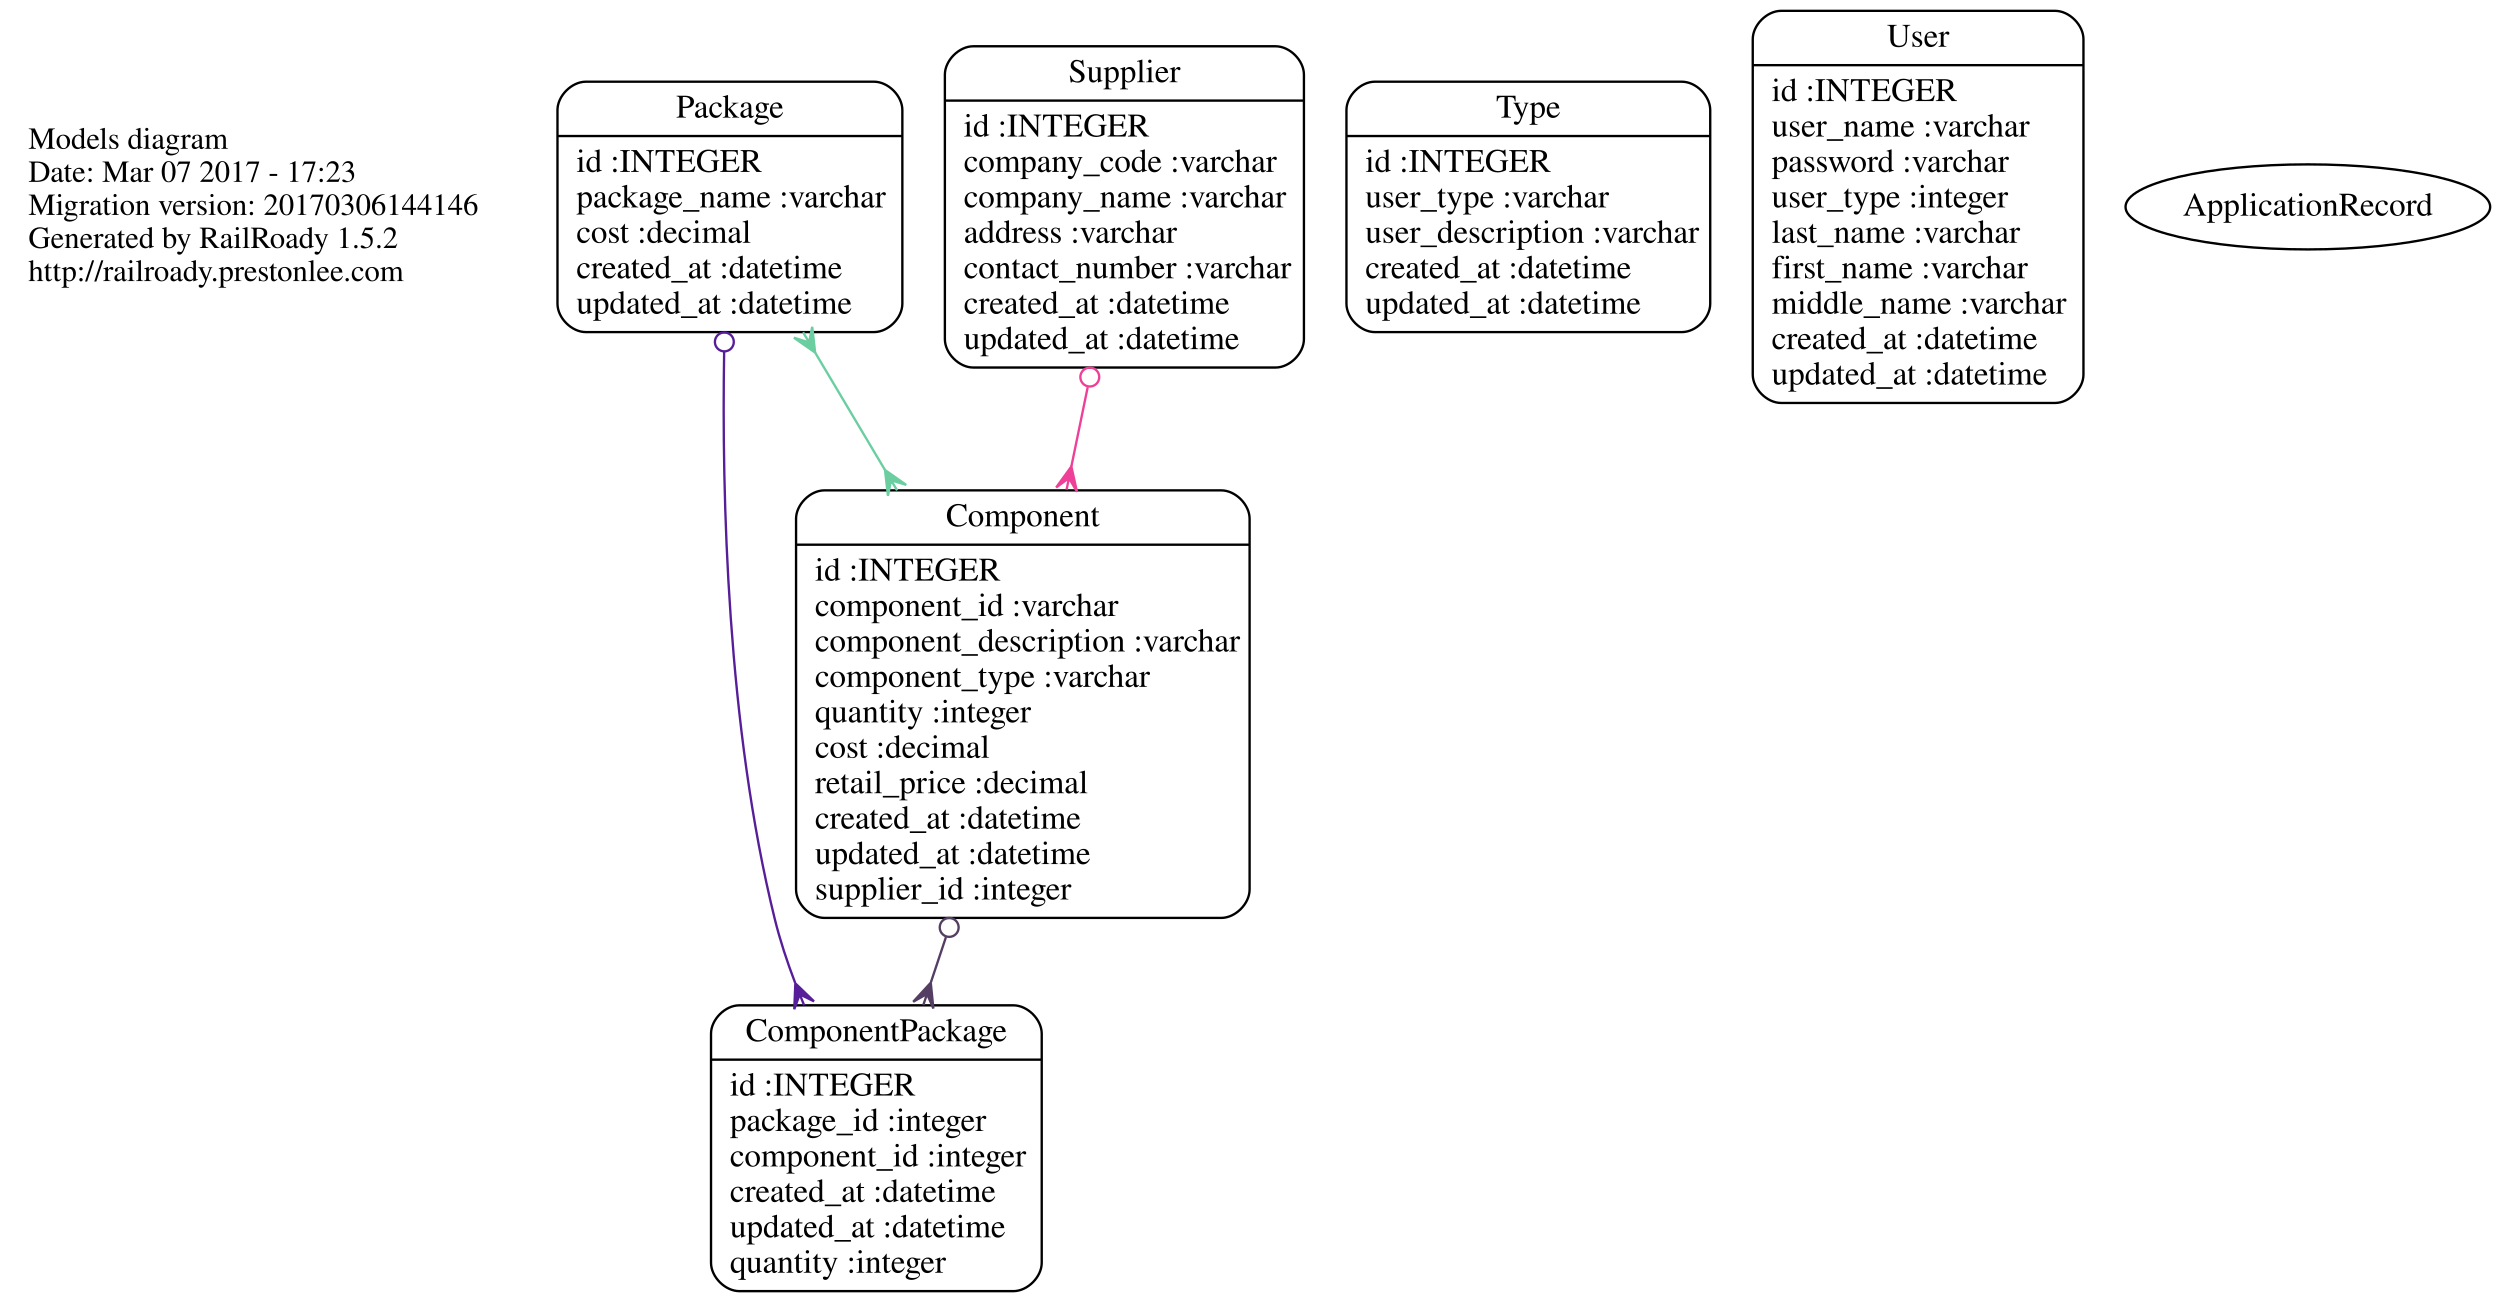
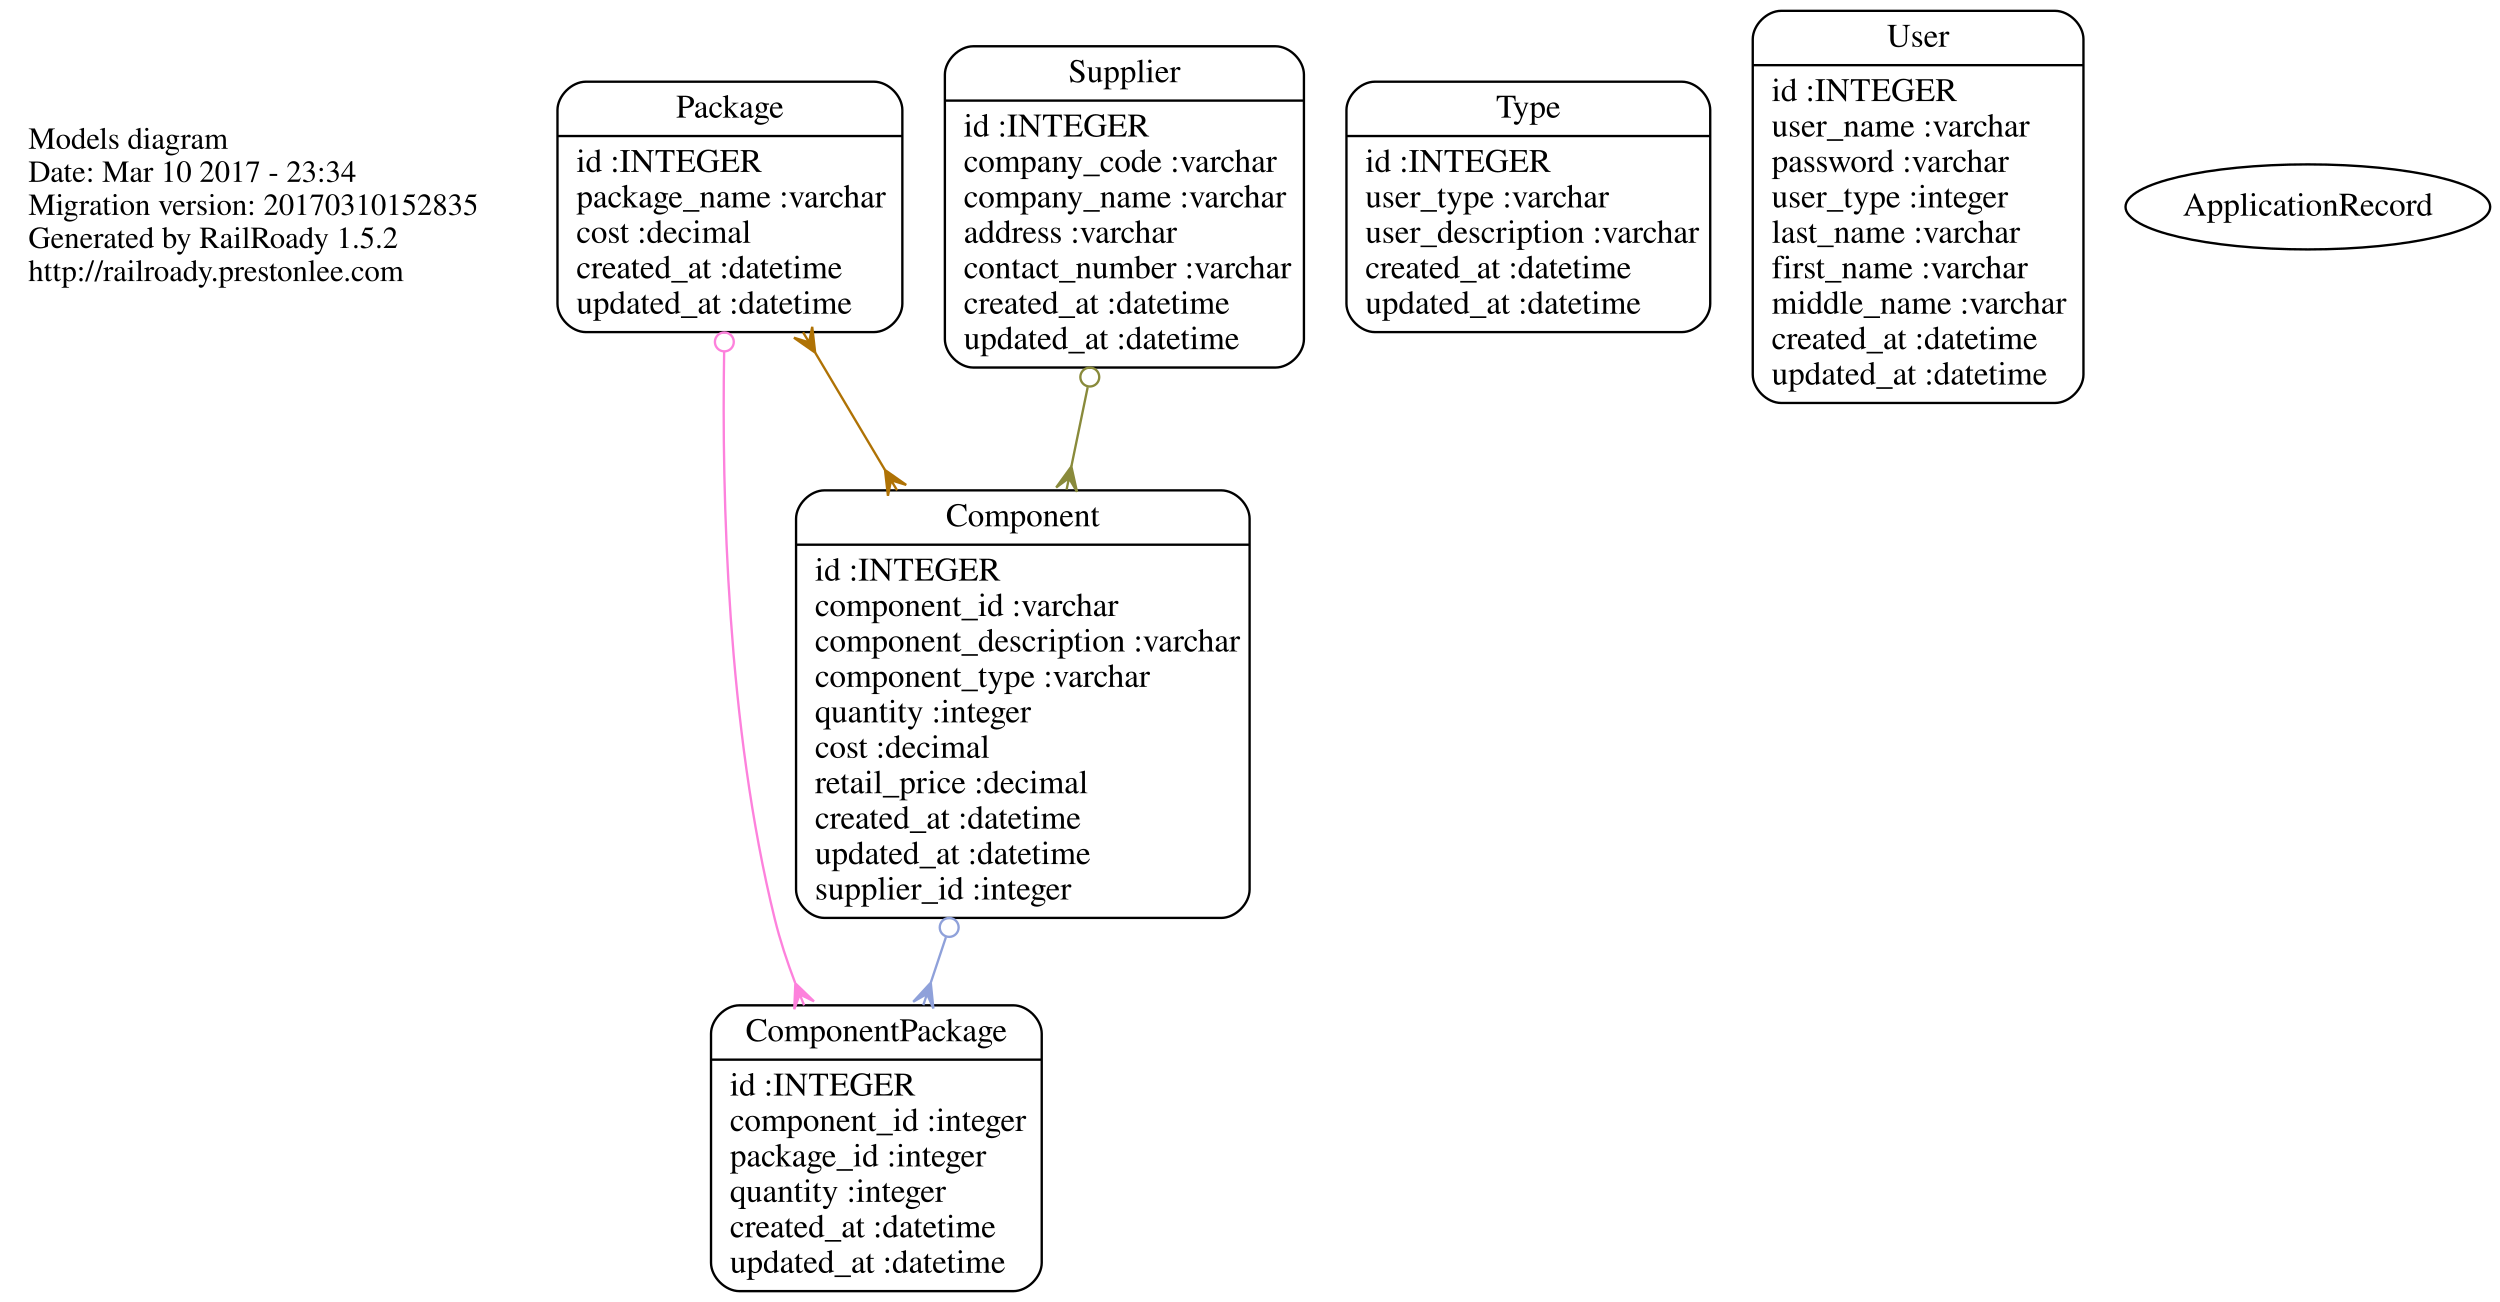
<svg xmlns="http://www.w3.org/2000/svg" width="1058pt" height="551pt" viewBox="0.00 0.00 1058.34 551.00">
  <g id="graph0" class="graph" transform="scale(1 1) rotate(0) translate(4 547)">
    <polygon fill="none" stroke="none" points="-4,4 -4,-547 1054.34,-547 1054.34,4 -4,4" />
    <g id="node1" class="node">
      <text text-anchor="start" x="8" y="-484.1" font-family="Times,serif" font-size="13.00">Models diagram</text>
-       <text text-anchor="start" x="8" y="-470.1" font-family="Times,serif" font-size="13.00">Date: Mar 07 2017 - 17:23</text>
-       <text text-anchor="start" x="8" y="-456.1" font-family="Times,serif" font-size="13.00">Migration version: 20170306144146</text>
+       <text text-anchor="start" x="8" y="-470.1" font-family="Times,serif" font-size="13.00">Date: Mar 10 2017 - 23:34</text>
+       <text text-anchor="start" x="8" y="-456.1" font-family="Times,serif" font-size="13.00">Migration version: 20170310152835</text>
      <text text-anchor="start" x="8" y="-442.1" font-family="Times,serif" font-size="13.00">Generated by RailRoady 1.5.2</text>
      <text text-anchor="start" x="8" y="-428.1" font-family="Times,serif" font-size="13.00">http://railroady.prestonlee.com</text>
    </g>
    <g id="node2" class="node">
      <path fill="none" stroke="black" d="M244,-406.5C244,-406.5 366,-406.5 366,-406.5 372,-406.5 378,-412.5 378,-418.5 378,-418.5 378,-500.5 378,-500.5 378,-506.5 372,-512.5 366,-512.5 366,-512.5 244,-512.5 244,-512.5 238,-512.5 232,-506.5 232,-500.5 232,-500.5 232,-418.5 232,-418.5 232,-412.5 238,-406.5 244,-406.5" />
      <text text-anchor="middle" x="305" y="-497.3" font-family="Times,serif" font-size="14.00">Package</text>
      <polyline fill="none" stroke="black" points="232,-489.5 378,-489.5 " />
      <text text-anchor="start" x="240" y="-474.3" font-family="Times,serif" font-size="14.00">id :INTEGER</text>
      <text text-anchor="start" x="240" y="-459.3" font-family="Times,serif" font-size="14.00">package_name :varchar</text>
      <text text-anchor="start" x="240" y="-444.3" font-family="Times,serif" font-size="14.00">cost :decimal</text>
      <text text-anchor="start" x="240" y="-429.3" font-family="Times,serif" font-size="14.00">created_at :datetime</text>
      <text text-anchor="start" x="240" y="-414.3" font-family="Times,serif" font-size="14.00">updated_at :datetime</text>
    </g>
    <g id="node3" class="node">
      <path fill="none" stroke="black" d="M309,-0.5C309,-0.5 425,-0.5 425,-0.5 431,-0.5 437,-6.5 437,-12.5 437,-12.5 437,-109.5 437,-109.5 437,-115.5 431,-121.5 425,-121.5 425,-121.5 309,-121.5 309,-121.5 303,-121.5 297,-115.5 297,-109.5 297,-109.5 297,-12.5 297,-12.5 297,-6.5 303,-0.5 309,-0.5" />
      <text text-anchor="middle" x="367" y="-106.3" font-family="Times,serif" font-size="14.00">ComponentPackage</text>
      <polyline fill="none" stroke="black" points="297,-98.5 437,-98.5 " />
      <text text-anchor="start" x="305" y="-83.3" font-family="Times,serif" font-size="14.00">id :INTEGER</text>
-       <text text-anchor="start" x="305" y="-68.3" font-family="Times,serif" font-size="14.00">package_id :integer</text>
-       <text text-anchor="start" x="305" y="-53.3" font-family="Times,serif" font-size="14.00">component_id :integer</text>
-       <text text-anchor="start" x="305" y="-38.3" font-family="Times,serif" font-size="14.00">created_at :datetime</text>
-       <text text-anchor="start" x="305" y="-23.3" font-family="Times,serif" font-size="14.00">updated_at :datetime</text>
-       <text text-anchor="start" x="305" y="-8.3" font-family="Times,serif" font-size="14.00">quantity :integer</text>
+       <text text-anchor="start" x="305" y="-68.3" font-family="Times,serif" font-size="14.00">component_id :integer</text>
+       <text text-anchor="start" x="305" y="-53.3" font-family="Times,serif" font-size="14.00">package_id :integer</text>
+       <text text-anchor="start" x="305" y="-38.3" font-family="Times,serif" font-size="14.00">quantity :integer</text>
+       <text text-anchor="start" x="305" y="-23.3" font-family="Times,serif" font-size="14.00">created_at :datetime</text>
+       <text text-anchor="start" x="305" y="-8.3" font-family="Times,serif" font-size="14.00">updated_at :datetime</text>
    </g>
    <g id="edge1" class="edge">
-       <path fill="none" stroke="#561e98" d="M302.562,-398.298C301.521,-336.94 303.878,-239.474 324,-158 326.203,-149.081 329.2,-139.961 332.595,-131.062" />
-       <ellipse fill="none" stroke="#561e98" cx="302.642" cy="-402.341" rx="4" ry="4" />
-       <polygon fill="#561e98" stroke="#561e98" points="332.701,-130.798 340.594,-123.185 334.558,-126.156 336.416,-121.513 336.416,-121.513 336.416,-121.513 334.558,-126.156 332.238,-119.842 332.701,-130.798 332.701,-130.798" />
+       <path fill="none" stroke="#fd81dc" d="M302.562,-398.298C301.521,-336.94 303.878,-239.474 324,-158 326.203,-149.081 329.2,-139.961 332.595,-131.062" />
+       <ellipse fill="none" stroke="#fd81dc" cx="302.642" cy="-402.341" rx="4" ry="4" />
+       <polygon fill="#fd81dc" stroke="#fd81dc" points="332.701,-130.798 340.594,-123.185 334.558,-126.156 336.416,-121.513 336.416,-121.513 336.416,-121.513 334.558,-126.156 332.238,-119.842 332.701,-130.798 332.701,-130.798" />
    </g>
    <g id="node5" class="node">
      <path fill="none" stroke="black" d="M345,-158.5C345,-158.5 513,-158.5 513,-158.5 519,-158.5 525,-164.5 525,-170.5 525,-170.5 525,-327.5 525,-327.5 525,-333.5 519,-339.5 513,-339.5 513,-339.5 345,-339.5 345,-339.5 339,-339.5 333,-333.5 333,-327.5 333,-327.5 333,-170.5 333,-170.5 333,-164.5 339,-158.5 345,-158.5" />
      <text text-anchor="middle" x="429" y="-324.3" font-family="Times,serif" font-size="14.00">Component</text>
      <polyline fill="none" stroke="black" points="333,-316.5 525,-316.5 " />
      <text text-anchor="start" x="341" y="-301.3" font-family="Times,serif" font-size="14.00">id :INTEGER</text>
      <text text-anchor="start" x="341" y="-286.3" font-family="Times,serif" font-size="14.00">component_id :varchar</text>
      <text text-anchor="start" x="341" y="-271.3" font-family="Times,serif" font-size="14.00">component_description :varchar</text>
      <text text-anchor="start" x="341" y="-256.3" font-family="Times,serif" font-size="14.00">component_type :varchar</text>
      <text text-anchor="start" x="341" y="-241.3" font-family="Times,serif" font-size="14.00">quantity :integer</text>
      <text text-anchor="start" x="341" y="-226.3" font-family="Times,serif" font-size="14.00">cost :decimal</text>
      <text text-anchor="start" x="341" y="-211.3" font-family="Times,serif" font-size="14.00">retail_price :decimal</text>
      <text text-anchor="start" x="341" y="-196.3" font-family="Times,serif" font-size="14.00">created_at :datetime</text>
      <text text-anchor="start" x="341" y="-181.3" font-family="Times,serif" font-size="14.00">updated_at :datetime</text>
      <text text-anchor="start" x="341" y="-166.3" font-family="Times,serif" font-size="14.00">supplier_id :integer</text>
    </g>
    <g id="edge2" class="edge">
-       <path fill="none" stroke="#6acea1" d="M341.172,-397.678C350.387,-382.185 360.528,-365.133 370.545,-348.29" />
-       <polygon fill="#6acea1" stroke="#6acea1" points="341.082,-397.83 332.103,-404.124 338.526,-402.127 335.971,-406.424 335.971,-406.424 335.971,-406.424 338.526,-402.127 339.838,-408.725 341.082,-397.83 341.082,-397.83" />
-       <polygon fill="#6acea1" stroke="#6acea1" points="370.655,-348.105 379.634,-341.81 373.211,-343.807 375.766,-339.51 375.766,-339.51 375.766,-339.51 373.211,-343.807 371.899,-337.21 370.655,-348.105 370.655,-348.105" />
+       <path fill="none" stroke="#af7204" d="M341.172,-397.678C350.387,-382.185 360.528,-365.133 370.545,-348.29" />
+       <polygon fill="#af7204" stroke="#af7204" points="341.082,-397.83 332.103,-404.124 338.526,-402.127 335.971,-406.424 335.971,-406.424 335.971,-406.424 338.526,-402.127 339.838,-408.725 341.082,-397.83 341.082,-397.83" />
+       <polygon fill="#af7204" stroke="#af7204" points="370.655,-348.105 379.634,-341.81 373.211,-343.807 375.766,-339.51 375.766,-339.51 375.766,-339.51 373.211,-343.807 371.899,-337.21 370.655,-348.105 370.655,-348.105" />
    </g>
    <g id="node4" class="node">
      <path fill="none" stroke="black" d="M578,-406.5C578,-406.5 708,-406.5 708,-406.5 714,-406.5 720,-412.5 720,-418.5 720,-418.5 720,-500.5 720,-500.5 720,-506.5 714,-512.5 708,-512.5 708,-512.5 578,-512.5 578,-512.5 572,-512.5 566,-506.5 566,-500.5 566,-500.5 566,-418.5 566,-418.5 566,-412.5 572,-406.5 578,-406.5" />
      <text text-anchor="middle" x="643" y="-497.3" font-family="Times,serif" font-size="14.00">Type</text>
      <polyline fill="none" stroke="black" points="566,-489.5 720,-489.5 " />
      <text text-anchor="start" x="574" y="-474.3" font-family="Times,serif" font-size="14.00">id :INTEGER</text>
      <text text-anchor="start" x="574" y="-459.3" font-family="Times,serif" font-size="14.00">user_type :varchar</text>
      <text text-anchor="start" x="574" y="-444.3" font-family="Times,serif" font-size="14.00">user_description :varchar</text>
      <text text-anchor="start" x="574" y="-429.3" font-family="Times,serif" font-size="14.00">created_at :datetime</text>
      <text text-anchor="start" x="574" y="-414.3" font-family="Times,serif" font-size="14.00">updated_at :datetime</text>
    </g>
    <g id="edge3" class="edge">
-       <path fill="none" stroke="#553e63" d="M396.463,-150.389C394.316,-143.947 392.178,-137.534 390.092,-131.275" />
-       <ellipse fill="none" stroke="#553e63" cx="397.825" cy="-154.474" rx="4" ry="4" />
-       <polygon fill="#553e63" stroke="#553e63" points="390.023,-131.07 391.13,-120.16 388.442,-126.326 386.861,-121.583 386.861,-121.583 386.861,-121.583 388.442,-126.326 382.592,-123.006 390.023,-131.07 390.023,-131.07" />
+       <path fill="none" stroke="#8fa1da" d="M396.463,-150.389C394.316,-143.947 392.178,-137.534 390.092,-131.275" />
+       <ellipse fill="none" stroke="#8fa1da" cx="397.825" cy="-154.474" rx="4" ry="4" />
+       <polygon fill="#8fa1da" stroke="#8fa1da" points="390.023,-131.07 391.13,-120.16 388.442,-126.326 386.861,-121.583 386.861,-121.583 386.861,-121.583 388.442,-126.326 382.592,-123.006 390.023,-131.07 390.023,-131.07" />
    </g>
    <g id="node6" class="node">
      <path fill="none" stroke="black" d="M408,-391.5C408,-391.5 536,-391.5 536,-391.5 542,-391.5 548,-397.5 548,-403.5 548,-403.5 548,-515.5 548,-515.5 548,-521.5 542,-527.5 536,-527.5 536,-527.5 408,-527.5 408,-527.5 402,-527.5 396,-521.5 396,-515.5 396,-515.5 396,-403.5 396,-403.5 396,-397.5 402,-391.5 408,-391.5" />
      <text text-anchor="middle" x="472" y="-512.3" font-family="Times,serif" font-size="14.00">Supplier</text>
      <polyline fill="none" stroke="black" points="396,-504.5 548,-504.5 " />
      <text text-anchor="start" x="404" y="-489.3" font-family="Times,serif" font-size="14.00">id :INTEGER</text>
      <text text-anchor="start" x="404" y="-474.3" font-family="Times,serif" font-size="14.00">company_code :varchar</text>
      <text text-anchor="start" x="404" y="-459.3" font-family="Times,serif" font-size="14.00">company_name :varchar</text>
      <text text-anchor="start" x="404" y="-444.3" font-family="Times,serif" font-size="14.00">address :varchar</text>
      <text text-anchor="start" x="404" y="-429.3" font-family="Times,serif" font-size="14.00">contact_number :varchar</text>
      <text text-anchor="start" x="404" y="-414.3" font-family="Times,serif" font-size="14.00">created_at :datetime</text>
      <text text-anchor="start" x="404" y="-399.3" font-family="Times,serif" font-size="14.00">updated_at :datetime</text>
    </g>
    <g id="edge4" class="edge">
-       <path fill="none" stroke="#ee4097" d="M456.468,-383.19C454.223,-372.302 451.883,-360.957 449.558,-349.683" />
-       <ellipse fill="none" stroke="#ee4097" cx="457.35" cy="-387.464" rx="4" ry="4" />
-       <polygon fill="#ee4097" stroke="#ee4097" points="449.541,-349.602 451.929,-338.899 448.531,-344.705 447.522,-339.808 447.522,-339.808 447.522,-339.808 448.531,-344.705 443.114,-340.717 449.541,-349.602 449.541,-349.602" />
+       <path fill="none" stroke="#898a3b" d="M456.468,-383.19C454.223,-372.302 451.883,-360.957 449.558,-349.683" />
+       <ellipse fill="none" stroke="#898a3b" cx="457.35" cy="-387.464" rx="4" ry="4" />
+       <polygon fill="#898a3b" stroke="#898a3b" points="449.541,-349.602 451.929,-338.899 448.531,-344.705 447.522,-339.808 447.522,-339.808 447.522,-339.808 448.531,-344.705 443.114,-340.717 449.541,-349.602 449.541,-349.602" />
    </g>
    <g id="node7" class="node">
      <path fill="none" stroke="black" d="M750,-376.5C750,-376.5 866,-376.5 866,-376.5 872,-376.5 878,-382.5 878,-388.5 878,-388.5 878,-530.5 878,-530.5 878,-536.5 872,-542.5 866,-542.5 866,-542.5 750,-542.5 750,-542.5 744,-542.5 738,-536.5 738,-530.5 738,-530.5 738,-388.5 738,-388.5 738,-382.5 744,-376.5 750,-376.5" />
      <text text-anchor="middle" x="808" y="-527.3" font-family="Times,serif" font-size="14.00">User</text>
      <polyline fill="none" stroke="black" points="738,-519.5 878,-519.5 " />
      <text text-anchor="start" x="746" y="-504.3" font-family="Times,serif" font-size="14.00">id :INTEGER</text>
      <text text-anchor="start" x="746" y="-489.3" font-family="Times,serif" font-size="14.00">user_name :varchar</text>
      <text text-anchor="start" x="746" y="-474.3" font-family="Times,serif" font-size="14.00">password :varchar</text>
      <text text-anchor="start" x="746" y="-459.3" font-family="Times,serif" font-size="14.00">user_type :integer</text>
      <text text-anchor="start" x="746" y="-444.3" font-family="Times,serif" font-size="14.00">last_name :varchar</text>
      <text text-anchor="start" x="746" y="-429.3" font-family="Times,serif" font-size="14.00">first_name :varchar</text>
      <text text-anchor="start" x="746" y="-414.3" font-family="Times,serif" font-size="14.00">middle_name :varchar</text>
      <text text-anchor="start" x="746" y="-399.3" font-family="Times,serif" font-size="14.00">created_at :datetime</text>
      <text text-anchor="start" x="746" y="-384.3" font-family="Times,serif" font-size="14.00">updated_at :datetime</text>
    </g>
    <g id="node8" class="node">
      <ellipse fill="none" stroke="black" cx="973" cy="-459.5" rx="77.187" ry="18" />
      <text text-anchor="middle" x="973" y="-455.8" font-family="Times,serif" font-size="14.00">ApplicationRecord</text>
    </g>
  </g>
</svg>
